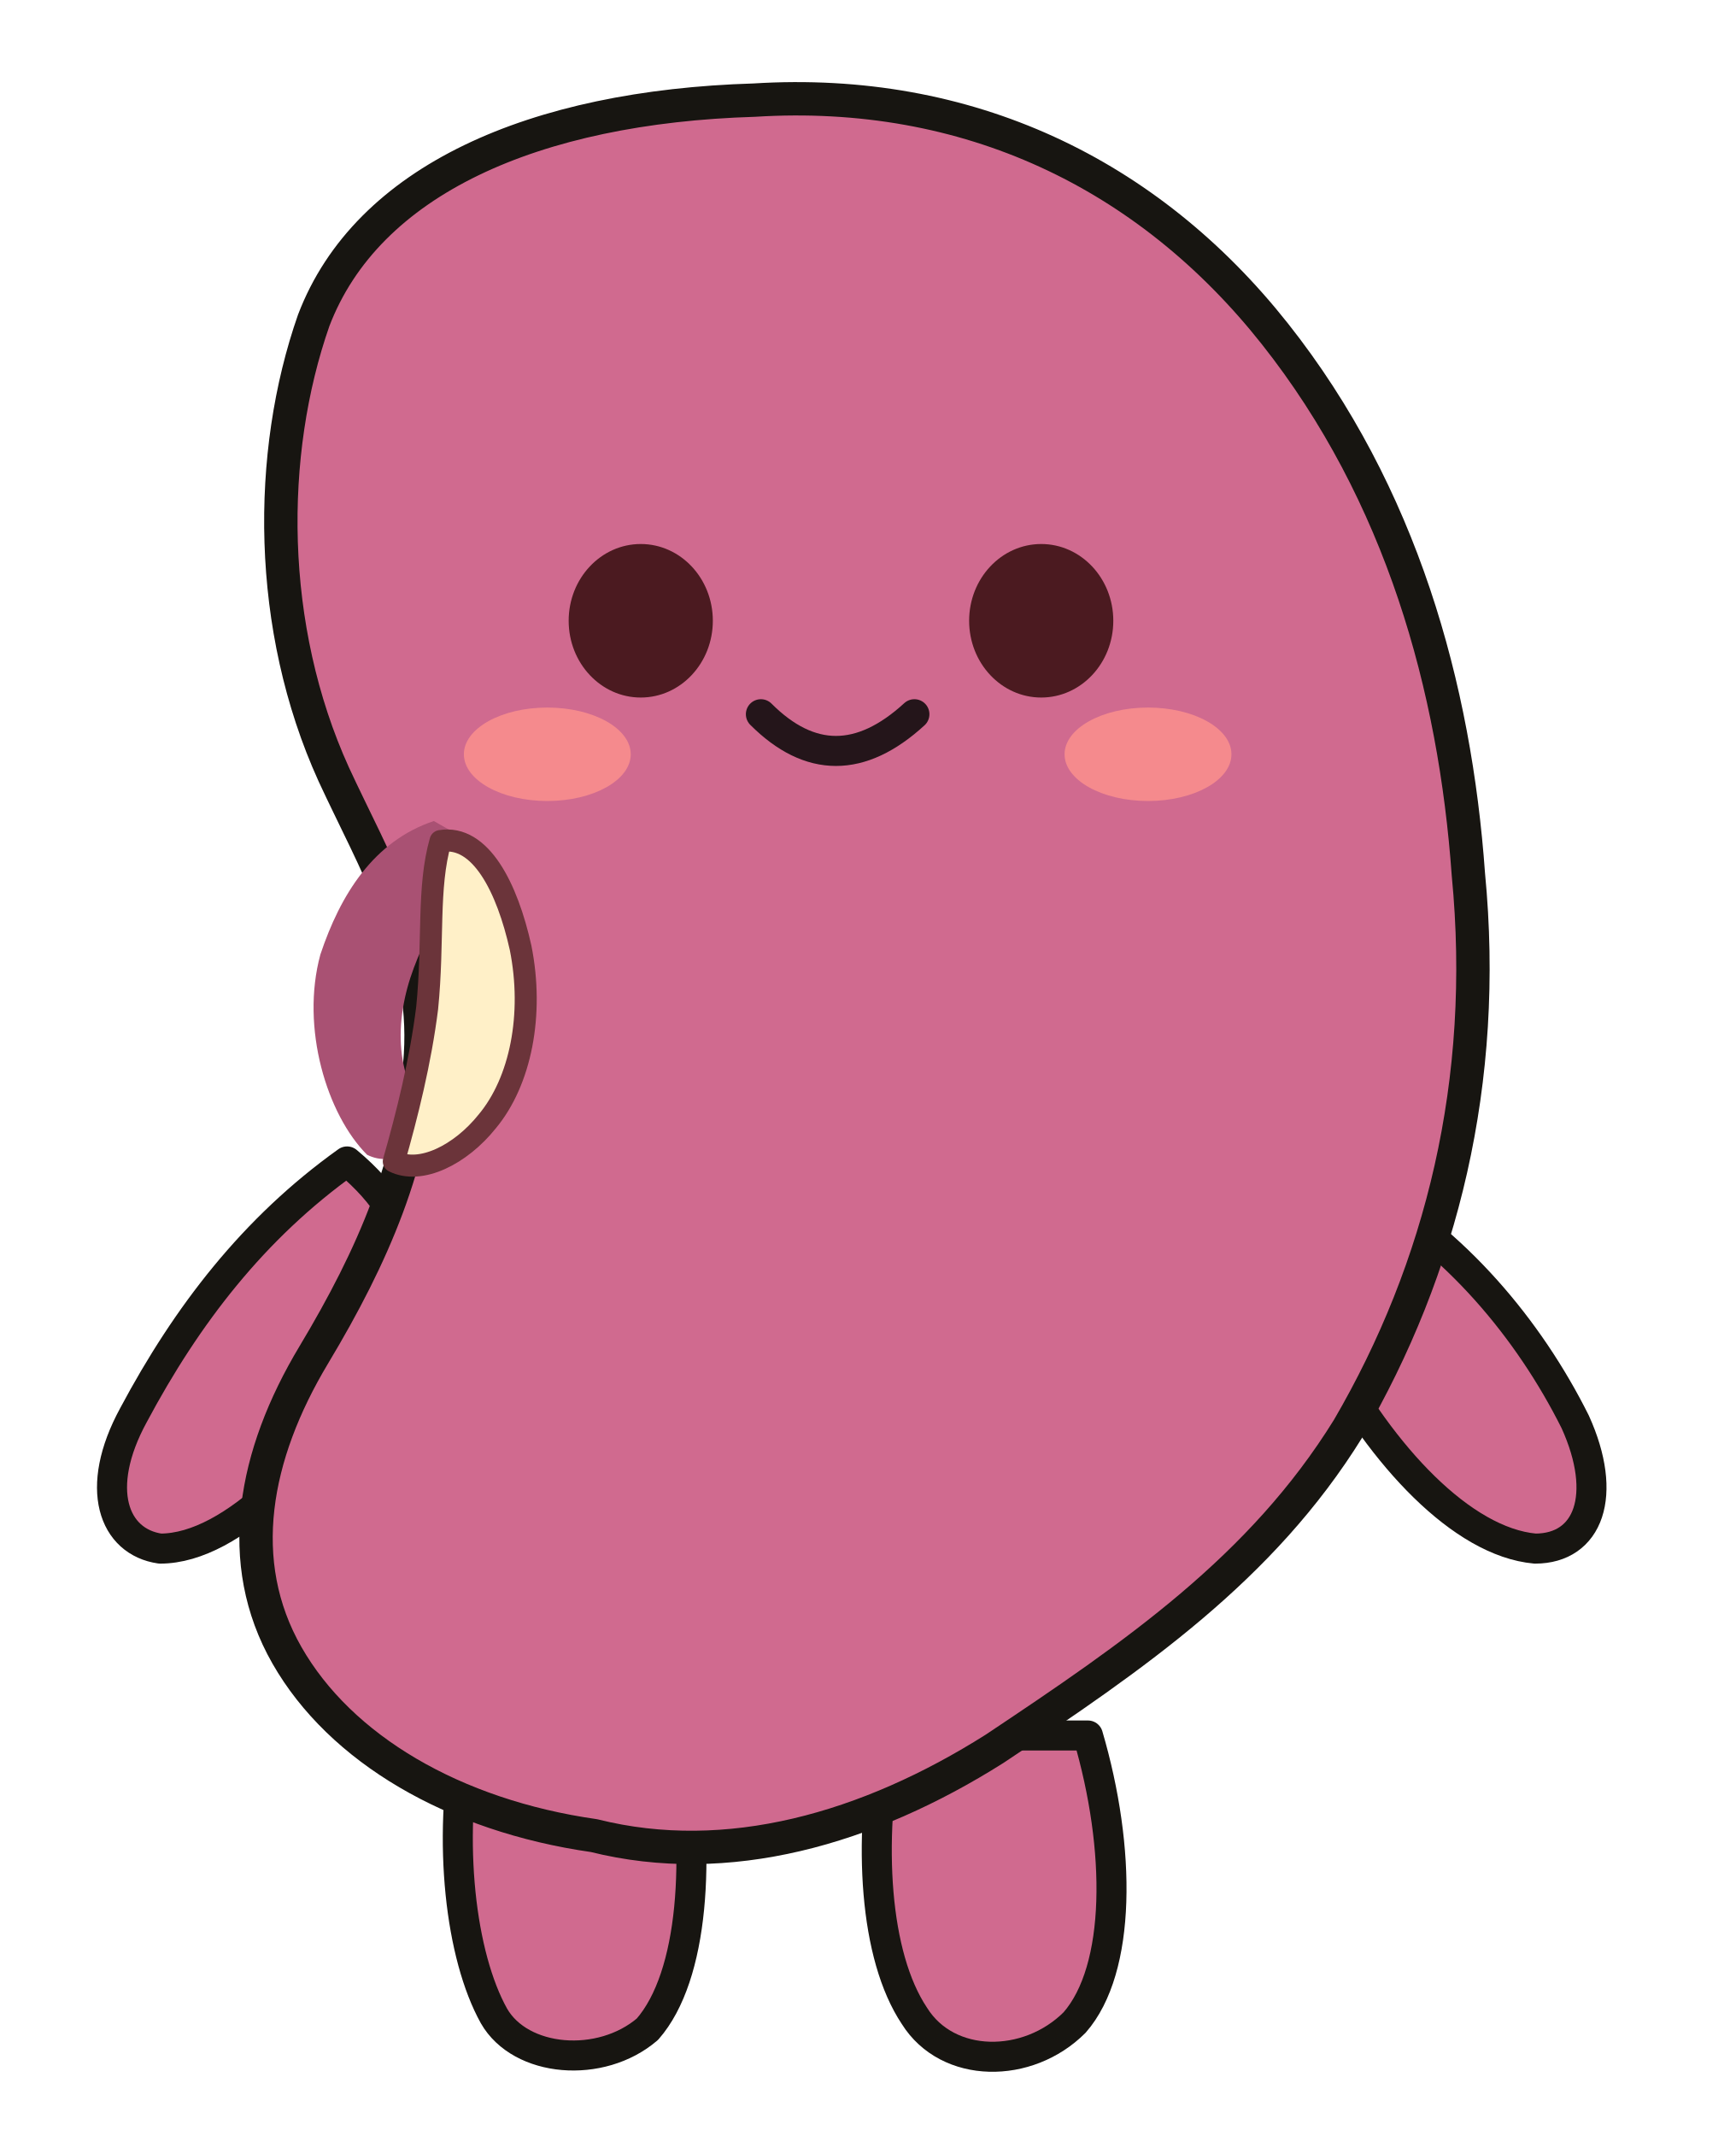
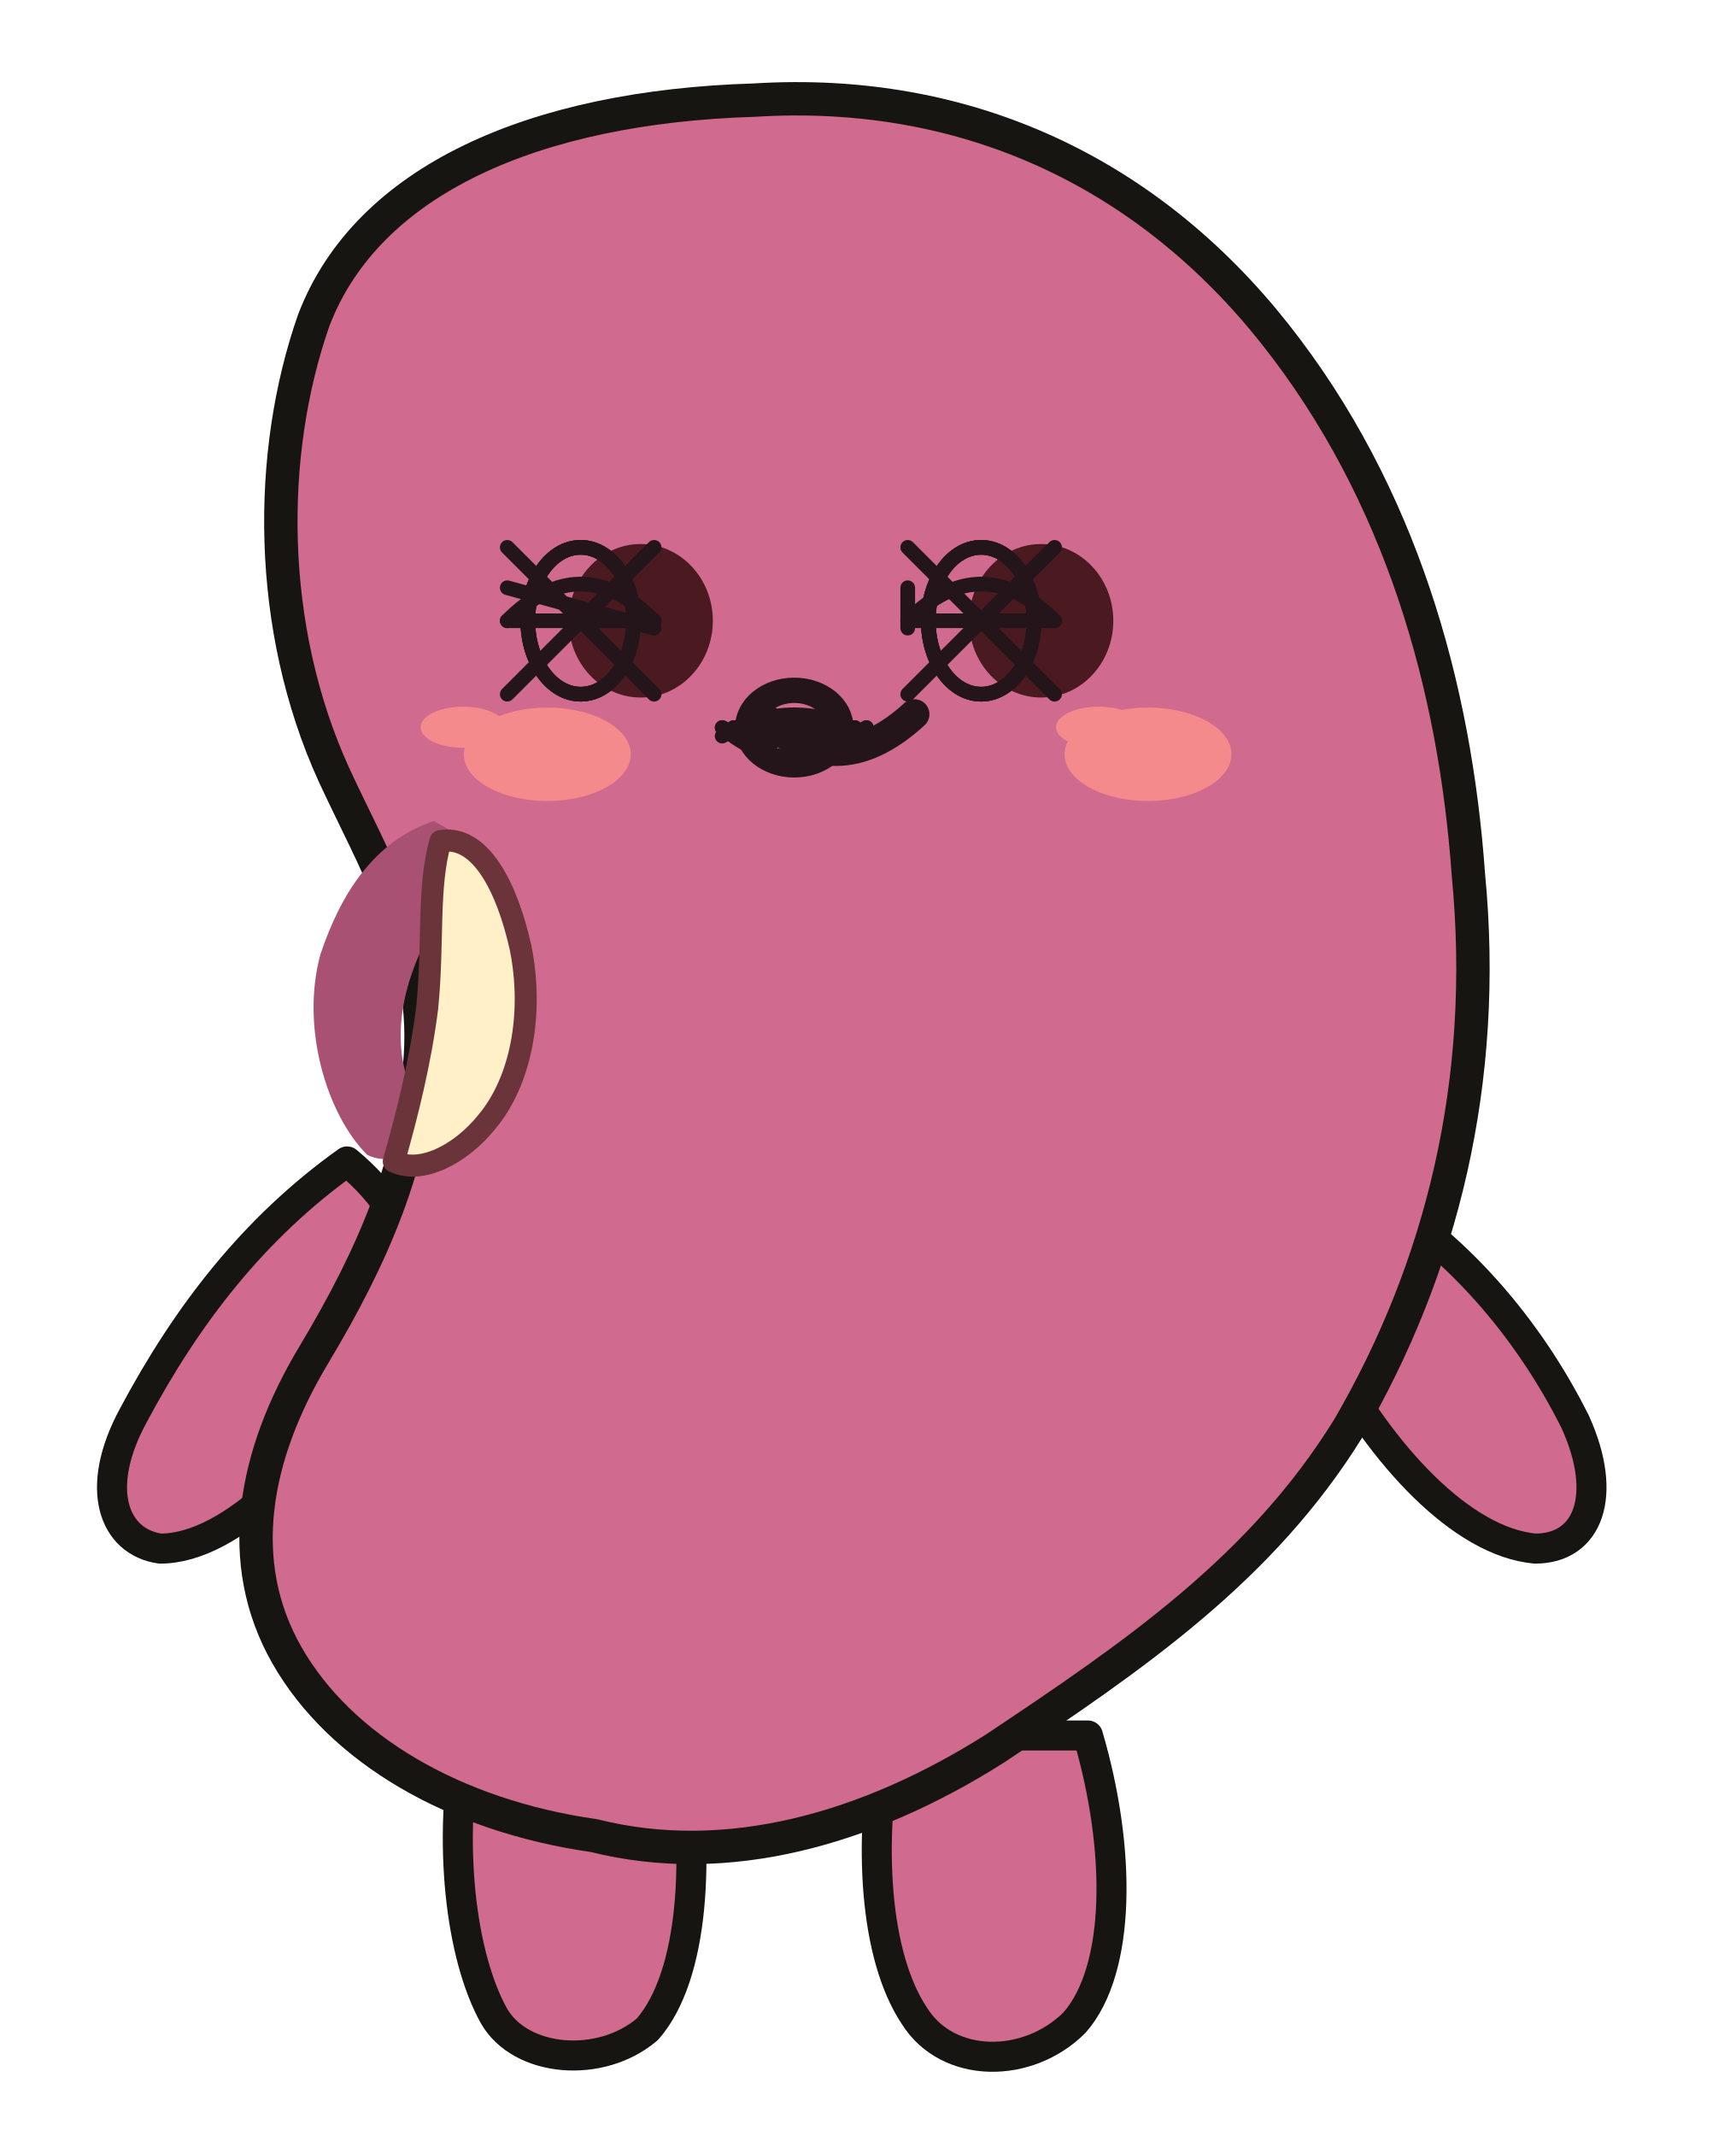
<svg xmlns="http://www.w3.org/2000/svg" width="260" height="320" viewBox="0 0 260 320">
  <g transform="translate(-690 -352)">
    <g id="body">
      <path id="arm-left" d="M742 526 C728 536 718 549 710 564 C704 575 707 583 714 584 C725 584 738 570 747 555 C753 546 754 536 742 526 Z" fill="#d06a8f" stroke="#171511" stroke-width="4.5" stroke-linejoin="round" />
      <path id="arm-right" d="M894 530 C908 538 919 551 926 565 C931 576 928 584 920 584 C909 583 897 570 889 555 C885 546 884 537 894 530 Z" fill="#d06a8f" stroke="#171511" stroke-width="4.5" stroke-linejoin="round" />
      <path id="foot-left" d="M760 612 C757 628 759 645 764 654 C768 661 780 662 787 656 C794 648 795 630 792 613 Z" fill="#d06a8f" stroke="#171511" stroke-width="4.5" stroke-linejoin="round" />
      <path id="foot-right" d="M823 612 C820 628 821 645 827 654 C832 662 844 662 851 655 C858 647 858 629 853 612 Z" fill="#d06a8f" stroke="#171511" stroke-width="4.5" stroke-linejoin="round" />
      <path id="bean-body-outline" d="M803 367 C835 365 862 378 881 402 C900 426 908 455 910 483 C913 514 906 542 892 566 C879 587 860 600 839 614 C820 626 799 632 779 627 C758 624 741 614 733 600 C725 586 728 570 737 555 C746 540 752 526 753 510 C754 494 746 481 740 468 C730 446 730 420 737 400 C745 379 770 368 803 367 Z" fill="#d06a8f" stroke="#171511" stroke-width="5" stroke-linejoin="round" />
      <g id="hilum">
        <path id="bean-hilum-shadow" d="M755 475 C746 478 741 486 738 495 C735 506 739 519 745 525 C749 527 753 524 755 520 C749 514 749 505 752 497 C755 489 760 482 762 479 Z" fill="#a95173" />
        <path id="bean-hilum" d="M756 478 C762 477 766 485 768 494 C770 504 768 514 763 520 C759 525 753 528 749 526 C751 519 753 511 754 503 C755 493 754 485 756 478 Z" fill="#fff0c8" stroke="#6b343a" stroke-width="3.3" stroke-linejoin="round" />
      </g>
-       <g id="eyes">
+       <g id="face-neutral">
        <ellipse id="cheek-left" cx="772" cy="465" rx="12.5" ry="7" fill="#f58a8d" />
        <ellipse id="cheek-right" cx="862" cy="465" rx="12.5" ry="7" fill="#f58a8d" />
        <ellipse id="eye-left" cx="786" cy="445" rx="10.8" ry="11.5" fill="#4b1a20" />
        <ellipse id="eye-right" cx="846" cy="445" rx="10.8" ry="11.5" fill="#4b1a20" />
+         <path id="smile" d="M804 459 Q815 470 827 459" fill="none" stroke="#24151a" stroke-width="4.5" stroke-linecap="round" />
      </g>
-       <g id="mouth">
-         <path id="smile" d="M804 459 Q815 470 827 459" fill="none" stroke="#24151a" stroke-width="4.5" stroke-linecap="round" />
+       <g id="face-happy">
+         <path id="face-happy-eye-left" d="M766 445 Q777 434 788 445" fill="none" stroke="#24151a" stroke-width="2.2" stroke-linecap="round" stroke-linejoin="round" />
+         <path id="face-happy-eye-right" d="M826 445 Q837 434 848 445" fill="none" stroke="#24151a" stroke-width="2.2" stroke-linecap="round" stroke-linejoin="round" />
+         <path id="face-happy-mouth" d="M798.2 461 Q809 469.932 819.8 461" fill="none" stroke="#24151a" stroke-width="2.2" stroke-linecap="round" stroke-linejoin="round" />
+         <ellipse id="face-happy-cheek-left" cx="759.4" cy="460.95" rx="6.38" ry="3.08" fill="#f58a8d" />
+         <ellipse id="face-happy-cheek-right" cx="854.6" cy="460.95" rx="6.38" ry="3.08" fill="#f58a8d" />
+       </g>
+       <g id="face-focused">
+         <path id="face-focused-eye-left" d="M766 440.05 L788 446.1" fill="none" stroke="#24151a" stroke-width="2.2" stroke-linecap="round" stroke-linejoin="round" />
+         <path id="face-focused-eye-right" d="M826 440.05 L826 446.1" fill="none" stroke="#24151a" stroke-width="2.2" stroke-linecap="round" stroke-linejoin="round" />
+         <path id="face-focused-mouth" d="M799.928 461 L818.072 461" fill="none" stroke="#24151a" stroke-width="2.2" stroke-linecap="round" stroke-linejoin="round" />
+       </g>
+       <g id="face-attack">
+         <ellipse id="face-attack-eye-left" cx="777" cy="445" rx="7.92" ry="11" fill="none" stroke="#24151a" stroke-width="2.2" />
+         <ellipse id="face-attack-eye-right" cx="837" cy="445" rx="7.92" ry="11" fill="none" stroke="#24151a" stroke-width="2.2" />
+         <path id="face-attack-mouth" d="M798.2 461 L804.248 463.871 L810.08 461 L815.48 463.552 L819.8 461" fill="none" stroke="#24151a" stroke-width="2.2" stroke-linecap="round" stroke-linejoin="round" />
+       </g>
+       <g id="face-surprised">
+         <ellipse id="face-surprised-eye-left" cx="777" cy="445" rx="7.92" ry="11" fill="none" stroke="#24151a" stroke-width="2.2" />
+         <ellipse id="face-surprised-eye-right" cx="837" cy="445" rx="7.92" ry="11" fill="none" stroke="#24151a" stroke-width="2.2" />
+         <ellipse id="face-surprised-mouth" cx="809" cy="461" rx="5.832" ry="4.785" fill="none" stroke="#24151a" stroke-width="2.2" />
+       </g>
+       <g id="face-hurt">
+         <path id="face-hurt-eye-left" d="M766 445 L788 445" fill="none" stroke="#24151a" stroke-width="2.2" stroke-linecap="round" stroke-linejoin="round" />
+         <path id="face-hurt-eye-right" d="M826 445 L848 445" fill="none" stroke="#24151a" stroke-width="2.2" stroke-linecap="round" stroke-linejoin="round" />
+         <path id="face-hurt-mouth" d="M798.2 462.276 Q809 455.896 819.8 462.276" fill="none" stroke="#24151a" stroke-width="2.2" stroke-linecap="round" stroke-linejoin="round" />
+       </g>
+       <g id="face-hungry">
+         <ellipse id="face-hungry-eye-left" cx="777" cy="445" rx="7.92" ry="11" fill="none" stroke="#24151a" stroke-width="2.2" />
+         <ellipse id="face-hungry-eye-right" cx="837" cy="445" rx="7.92" ry="11" fill="none" stroke="#24151a" stroke-width="2.2" />
+         <ellipse id="face-hungry-mouth" cx="809" cy="461" rx="7.776" ry="6.38" fill="none" stroke="#24151a" stroke-width="2.2" />
+       </g>
+       <g id="face-dead">
+         <path id="face-dead-eye-left" d="M766 434 L788 456 M788 434 L766 456" fill="none" stroke="#24151a" stroke-width="2.2" stroke-linecap="round" stroke-linejoin="round" />
+         <path id="face-dead-eye-right" d="M826 434 L848 456 M848 434 L826 456" fill="none" stroke="#24151a" stroke-width="2.2" stroke-linecap="round" stroke-linejoin="round" />
+         <path id="face-dead-mouth" d="M799.928 461 L818.072 461" fill="none" stroke="#24151a" stroke-width="2.2" stroke-linecap="round" stroke-linejoin="round" />
      </g>
    </g>
  </g>
</svg>
